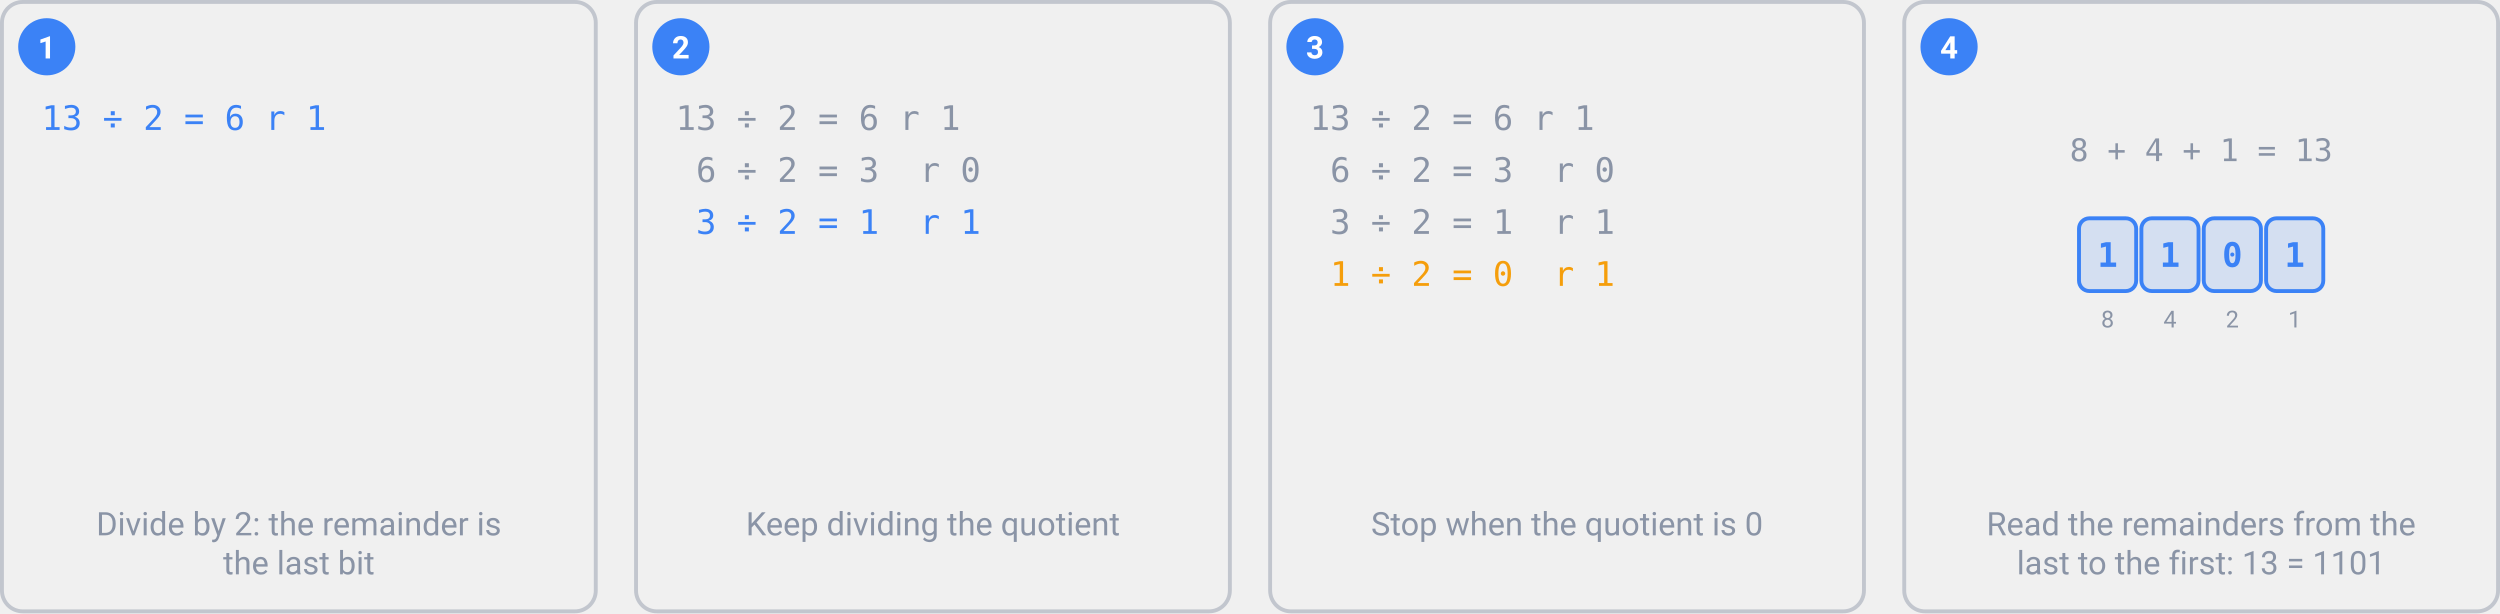
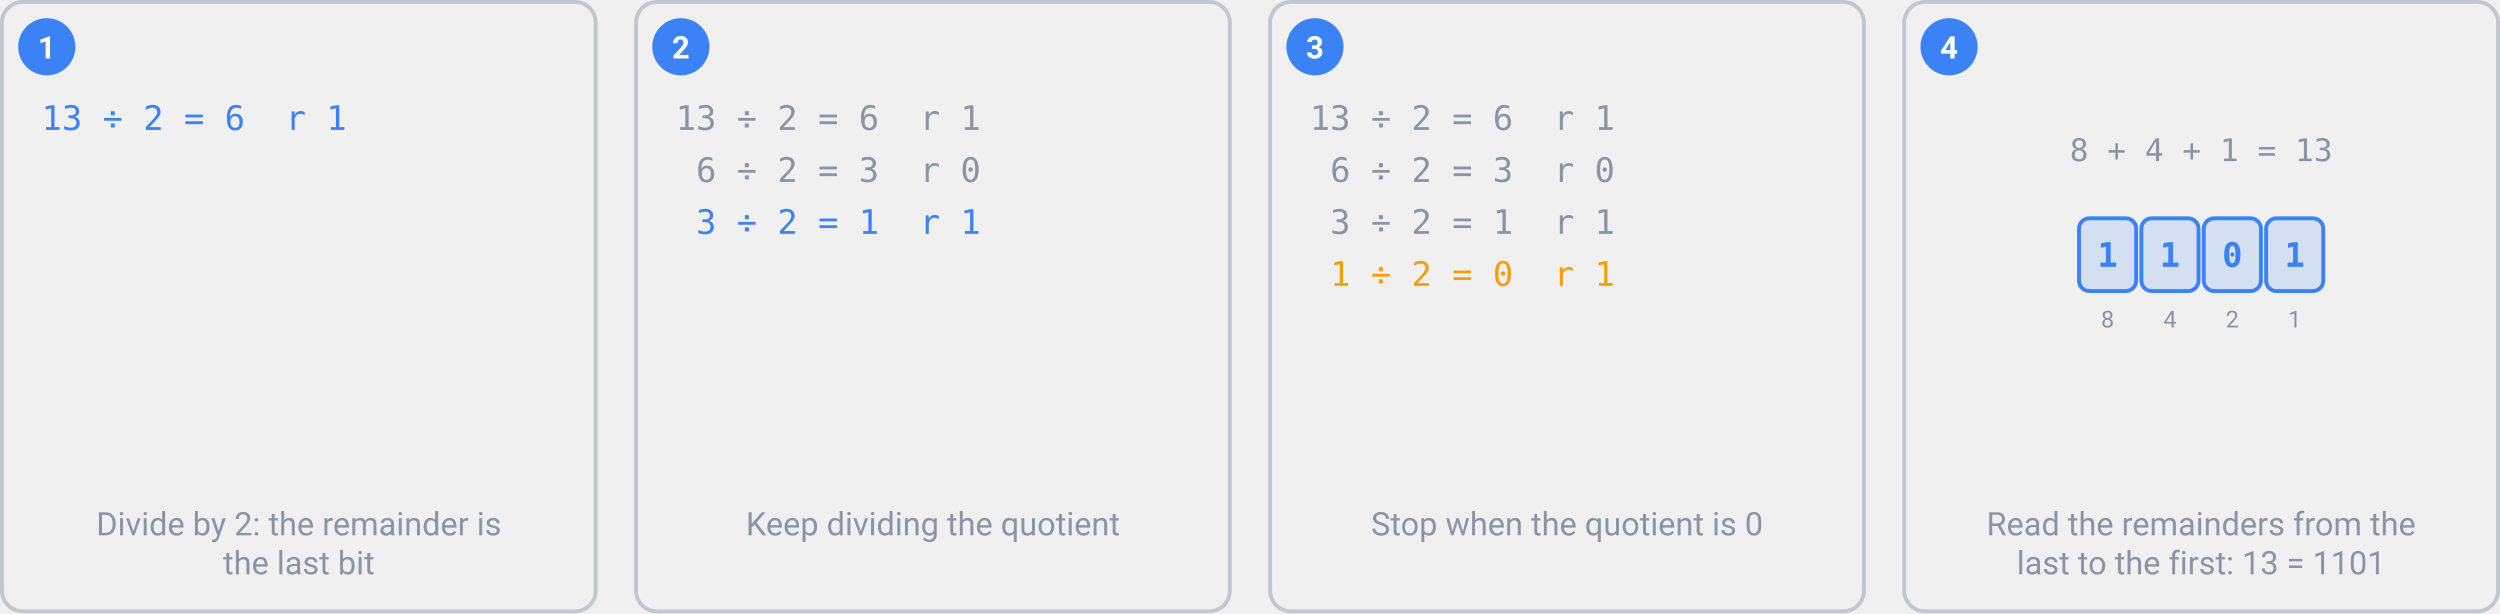
<svg xmlns="http://www.w3.org/2000/svg" viewBox="0 0 962 236" role="img" aria-label="Converting 13 to binary by dividing by 2: the remainders 1, 0, 1, 1 read backwards give 1101">
  <g transform="translate(0 0)">
    <rect x="0.75" y="0.75" width="228.5" height="234.5" rx="8" fill="none" stroke="#8a94a6" stroke-opacity="0.45" stroke-width="1.5" />
    <circle cx="18" cy="18" r="11" fill="#3b82f6" />
    <text x="18" y="22.5" fill="#ffffff" font-size="12" font-weight="700" text-anchor="middle" font-family="-apple-system, 'Segoe UI', Roboto, sans-serif">1</text>
-     <text x="16" y="50" fill="#3b82f6" font-size="13" text-anchor="start" font-family="ui-monospace, Menlo, Consolas, monospace">13 ÷ 2 = 6  r 1</text>
+     <text x="16" y="50" fill="#3b82f6" font-size="13" text-anchor="start" font-family="ui-monospace, Menlo, Consolas, monospace" xml:space="preserve">13 ÷ 2 = 6  r 1</text>
    <text x="115.0" y="206" fill="#8a94a6" font-size="12.5" text-anchor="middle" font-family="-apple-system, 'Segoe UI', Roboto, sans-serif">Divide by 2: the remainder is</text>
    <text x="115.0" y="221" fill="#8a94a6" font-size="12.5" text-anchor="middle" font-family="-apple-system, 'Segoe UI', Roboto, sans-serif">the last bit</text>
  </g>
  <g transform="translate(244 0)">
    <rect x="0.75" y="0.75" width="228.5" height="234.5" rx="8" fill="none" stroke="#8a94a6" stroke-opacity="0.45" stroke-width="1.5" />
    <circle cx="18" cy="18" r="11" fill="#3b82f6" />
    <text x="18" y="22.5" fill="#ffffff" font-size="12" font-weight="700" text-anchor="middle" font-family="-apple-system, 'Segoe UI', Roboto, sans-serif">2</text>
-     <text x="16" y="50" fill="#8a94a6" font-size="13" text-anchor="start" font-family="ui-monospace, Menlo, Consolas, monospace">13 ÷ 2 = 6  r 1</text>
+     <text x="16" y="50" fill="#8a94a6" font-size="13" text-anchor="start" font-family="ui-monospace, Menlo, Consolas, monospace" xml:space="preserve">13 ÷ 2 = 6  r 1</text>
    <text x="16" y="70" fill="#8a94a6" font-size="13" text-anchor="start" font-family="ui-monospace, Menlo, Consolas, monospace" xml:space="preserve"> 6 ÷ 2 = 3  r 0</text>
    <text x="16" y="90" fill="#3b82f6" font-size="13" text-anchor="start" font-family="ui-monospace, Menlo, Consolas, monospace" xml:space="preserve"> 3 ÷ 2 = 1  r 1</text>
    <text x="115.0" y="206" fill="#8a94a6" font-size="12.5" text-anchor="middle" font-family="-apple-system, 'Segoe UI', Roboto, sans-serif">Keep dividing the quotient</text>
  </g>
  <g transform="translate(488 0)">
    <rect x="0.75" y="0.75" width="228.5" height="234.5" rx="8" fill="none" stroke="#8a94a6" stroke-opacity="0.45" stroke-width="1.5" />
    <circle cx="18" cy="18" r="11" fill="#3b82f6" />
    <text x="18" y="22.5" fill="#ffffff" font-size="12" font-weight="700" text-anchor="middle" font-family="-apple-system, 'Segoe UI', Roboto, sans-serif">3</text>
-     <text x="16" y="50" fill="#8a94a6" font-size="13" text-anchor="start" font-family="ui-monospace, Menlo, Consolas, monospace">13 ÷ 2 = 6  r 1</text>
+     <text x="16" y="50" fill="#8a94a6" font-size="13" text-anchor="start" font-family="ui-monospace, Menlo, Consolas, monospace" xml:space="preserve">13 ÷ 2 = 6  r 1</text>
    <text x="16" y="70" fill="#8a94a6" font-size="13" text-anchor="start" font-family="ui-monospace, Menlo, Consolas, monospace" xml:space="preserve"> 6 ÷ 2 = 3  r 0</text>
    <text x="16" y="90" fill="#8a94a6" font-size="13" text-anchor="start" font-family="ui-monospace, Menlo, Consolas, monospace" xml:space="preserve"> 3 ÷ 2 = 1  r 1</text>
    <text x="16" y="110" fill="#f59e0b" font-size="13" text-anchor="start" font-family="ui-monospace, Menlo, Consolas, monospace" xml:space="preserve"> 1 ÷ 2 = 0  r 1</text>
    <text x="115.0" y="206" fill="#8a94a6" font-size="12.5" text-anchor="middle" font-family="-apple-system, 'Segoe UI', Roboto, sans-serif">Stop when the quotient is 0</text>
  </g>
  <g transform="translate(732 0)">
    <rect x="0.75" y="0.75" width="228.5" height="234.5" rx="8" fill="none" stroke="#8a94a6" stroke-opacity="0.45" stroke-width="1.5" />
    <circle cx="18" cy="18" r="11" fill="#3b82f6" />
    <text x="18" y="22.5" fill="#ffffff" font-size="12" font-weight="700" text-anchor="middle" font-family="-apple-system, 'Segoe UI', Roboto, sans-serif">4</text>
    <rect x="68.0" y="84" width="22" height="28" rx="4" fill="#3b82f6" fill-opacity="0.15" stroke="#3b82f6" stroke-width="1.5" />
    <text x="79.0" y="102.68" fill="#3b82f6" font-size="13" text-anchor="middle" font-family="ui-monospace, Menlo, Consolas, monospace" font-weight="700">1</text>
    <text x="79.0" y="126" fill="#8a94a6" font-size="9" text-anchor="middle" font-family="-apple-system, 'Segoe UI', Roboto, sans-serif">8</text>
    <rect x="92.0" y="84" width="22" height="28" rx="4" fill="#3b82f6" fill-opacity="0.15" stroke="#3b82f6" stroke-width="1.5" />
    <text x="103.0" y="102.68" fill="#3b82f6" font-size="13" text-anchor="middle" font-family="ui-monospace, Menlo, Consolas, monospace" font-weight="700">1</text>
    <text x="103.0" y="126" fill="#8a94a6" font-size="9" text-anchor="middle" font-family="-apple-system, 'Segoe UI', Roboto, sans-serif">4</text>
    <rect x="116.0" y="84" width="22" height="28" rx="4" fill="#3b82f6" fill-opacity="0.15" stroke="#3b82f6" stroke-width="1.5" />
    <text x="127.0" y="102.68" fill="#3b82f6" font-size="13" text-anchor="middle" font-family="ui-monospace, Menlo, Consolas, monospace" font-weight="700">0</text>
    <text x="127.0" y="126" fill="#8a94a6" font-size="9" text-anchor="middle" font-family="-apple-system, 'Segoe UI', Roboto, sans-serif">2</text>
    <rect x="140.0" y="84" width="22" height="28" rx="4" fill="#3b82f6" fill-opacity="0.15" stroke="#3b82f6" stroke-width="1.5" />
    <text x="151.0" y="102.68" fill="#3b82f6" font-size="13" text-anchor="middle" font-family="ui-monospace, Menlo, Consolas, monospace" font-weight="700">1</text>
    <text x="151.0" y="126" fill="#8a94a6" font-size="9" text-anchor="middle" font-family="-apple-system, 'Segoe UI', Roboto, sans-serif">1</text>
    <text x="115.0" y="62" fill="#8a94a6" font-size="12" text-anchor="middle" font-family="ui-monospace, Menlo, Consolas, monospace">8 + 4 + 1 = 13</text>
    <text x="115.0" y="206" fill="#8a94a6" font-size="12.5" text-anchor="middle" font-family="-apple-system, 'Segoe UI', Roboto, sans-serif">Read the remainders from the</text>
    <text x="115.0" y="221" fill="#8a94a6" font-size="12.5" text-anchor="middle" font-family="-apple-system, 'Segoe UI', Roboto, sans-serif">last to the first: 13 = 1101</text>
  </g>
</svg>
